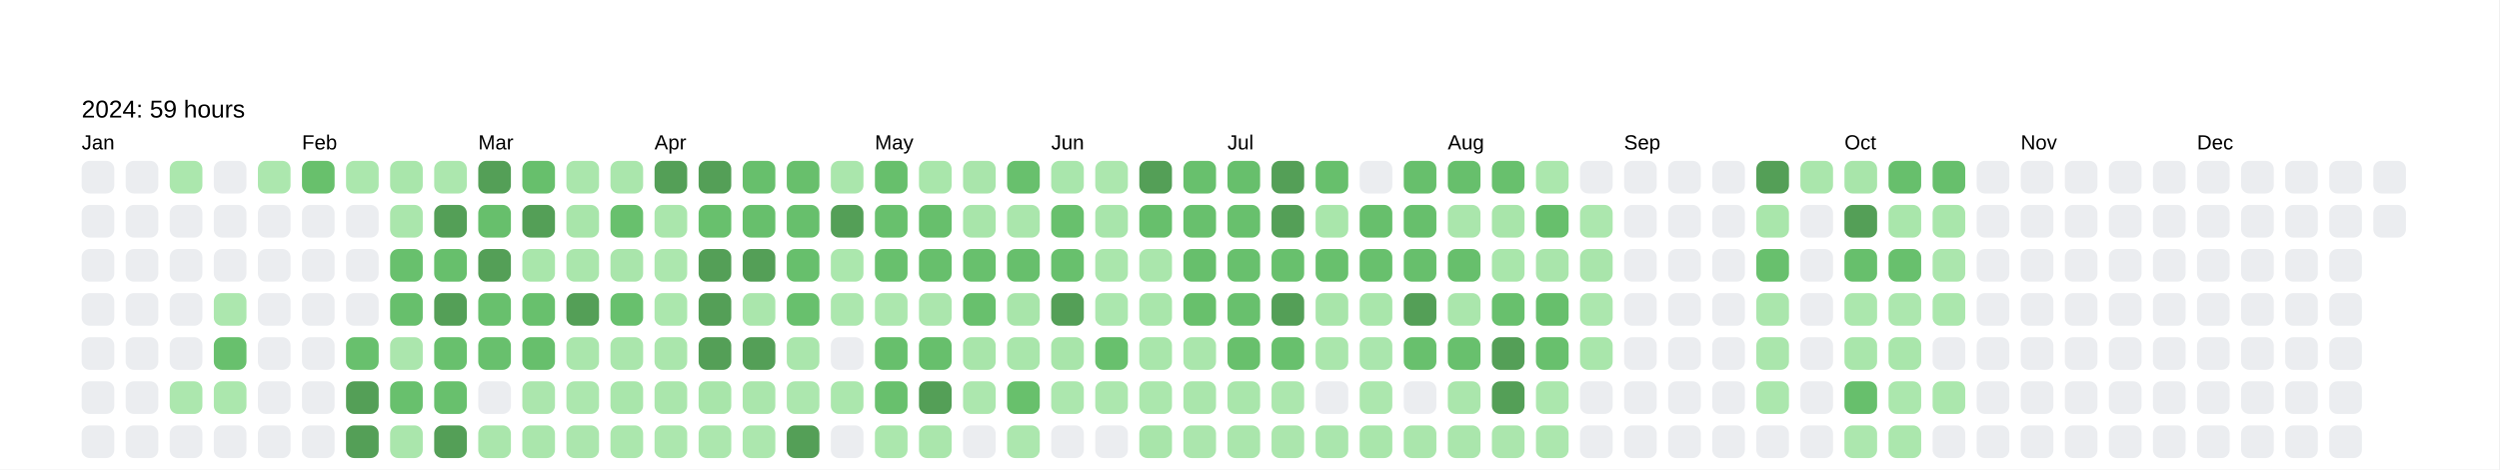
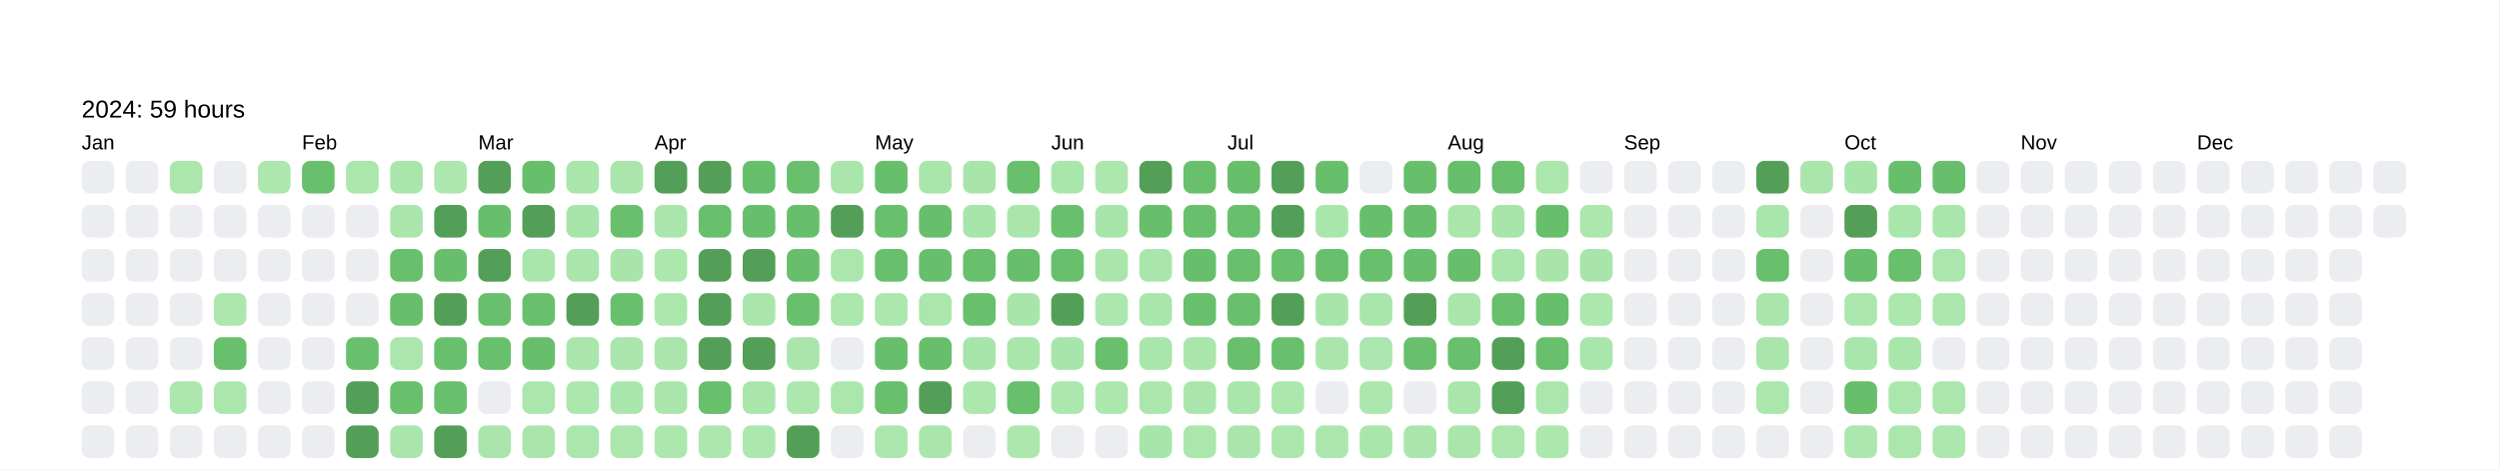
<svg xmlns="http://www.w3.org/2000/svg" baseProfile="full" height="57.5mm" version="1.1" viewBox="0,0,306.2,57.5" width="306.2mm">
  <defs />
  <rect fill="#FFFFFF" height="57.5" width="306.2" x="0" y="0" />
  <text fill="#000000" style="font-size:6px; font-family:Arial; font-weight:bold;" x="10" y="10" />
  <text fill="#000000" style="font-size:3px; font-family:Arial;" x="10" y="14.4">2024: 59 hours</text>
  <text fill="#000000" style="font-size:2.5px; font-family:Arial" x="10" y="18.3">Jan</text>
  <rect fill="#EBEDF0" height="4" rx="1" ry="1" width="4" x="10" y="19.7" />
  <rect fill="#EBEDF0" height="4" rx="1" ry="1" width="4" x="10" y="25.1" />
  <rect fill="#EBEDF0" height="4" rx="1" ry="1" width="4" x="10" y="30.5" />
  <rect fill="#EBEDF0" height="4" rx="1" ry="1" width="4" x="10" y="35.9" />
  <rect fill="#EBEDF0" height="4" rx="1" ry="1" width="4" x="10" y="41.3" />
  <rect fill="#EBEDF0" height="4" rx="1" ry="1" width="4" x="10" y="46.7" />
  <rect fill="#EBEDF0" height="4" rx="1" ry="1" width="4" x="10" y="52.1" />
  <rect fill="#EBEDF0" height="4" rx="1" ry="1" width="4" x="15.4" y="19.7" />
  <rect fill="#EBEDF0" height="4" rx="1" ry="1" width="4" x="15.4" y="25.1" />
  <rect fill="#EBEDF0" height="4" rx="1" ry="1" width="4" x="15.4" y="30.5" />
  <rect fill="#EBEDF0" height="4" rx="1" ry="1" width="4" x="15.4" y="35.9" />
  <rect fill="#EBEDF0" height="4" rx="1" ry="1" width="4" x="15.4" y="41.3" />
  <rect fill="#EBEDF0" height="4" rx="1" ry="1" width="4" x="15.4" y="46.7" />
  <rect fill="#EBEDF0" height="4" rx="1" ry="1" width="4" x="15.4" y="52.1" />
  <rect fill="#abe7ad" height="4" rx="1" ry="1" width="4" x="20.8" y="19.7" />
  <rect fill="#EBEDF0" height="4" rx="1" ry="1" width="4" x="20.8" y="25.1" />
  <rect fill="#EBEDF0" height="4" rx="1" ry="1" width="4" x="20.8" y="30.5" />
  <rect fill="#EBEDF0" height="4" rx="1" ry="1" width="4" x="20.8" y="35.9" />
  <rect fill="#EBEDF0" height="4" rx="1" ry="1" width="4" x="20.8" y="41.3" />
  <rect fill="#ace7ae" height="4" rx="1" ry="1" width="4" x="20.8" y="46.7" />
  <rect fill="#EBEDF0" height="4" rx="1" ry="1" width="4" x="20.8" y="52.1" />
  <rect fill="#EBEDF0" height="4" rx="1" ry="1" width="4" x="26.2" y="19.7" />
  <rect fill="#EBEDF0" height="4" rx="1" ry="1" width="4" x="26.2" y="25.1" />
  <rect fill="#EBEDF0" height="4" rx="1" ry="1" width="4" x="26.2" y="30.5" />
  <rect fill="#ace7ae" height="4" rx="1" ry="1" width="4" x="26.2" y="35.9" />
  <rect fill="#68c06d" height="4" rx="1" ry="1" width="4" x="26.2" y="41.3" />
  <rect fill="#abe7ad" height="4" rx="1" ry="1" width="4" x="26.2" y="46.7" />
  <rect fill="#EBEDF0" height="4" rx="1" ry="1" width="4" x="26.2" y="52.1" />
  <rect fill="#ace7ae" height="4" rx="1" ry="1" width="4" x="31.6" y="19.7" />
  <rect fill="#EBEDF0" height="4" rx="1" ry="1" width="4" x="31.6" y="25.1" />
  <rect fill="#EBEDF0" height="4" rx="1" ry="1" width="4" x="31.6" y="30.5" />
  <rect fill="#EBEDF0" height="4" rx="1" ry="1" width="4" x="31.6" y="35.9" />
  <rect fill="#EBEDF0" height="4" rx="1" ry="1" width="4" x="31.6" y="41.3" />
  <rect fill="#EBEDF0" height="4" rx="1" ry="1" width="4" x="31.6" y="46.7" />
  <rect fill="#EBEDF0" height="4" rx="1" ry="1" width="4" x="31.6" y="52.1" />
  <text fill="#000000" style="font-size:2.5px; font-family:Arial" x="37.0" y="18.3">Feb</text>
  <rect fill="#68c06c" height="4" rx="1" ry="1" width="4" x="37.0" y="19.7" />
  <rect fill="#EBEDF0" height="4" rx="1" ry="1" width="4" x="37.0" y="25.1" />
  <rect fill="#EBEDF0" height="4" rx="1" ry="1" width="4" x="37.0" y="30.5" />
  <rect fill="#EBEDF0" height="4" rx="1" ry="1" width="4" x="37.0" y="35.9" />
  <rect fill="#EBEDF0" height="4" rx="1" ry="1" width="4" x="37.0" y="41.3" />
  <rect fill="#EBEDF0" height="4" rx="1" ry="1" width="4" x="37.0" y="46.7" />
  <rect fill="#EBEDF0" height="4" rx="1" ry="1" width="4" x="37.0" y="52.1" />
  <rect fill="#abe7ad" height="4" rx="1" ry="1" width="4" x="42.4" y="19.7" />
  <rect fill="#EBEDF0" height="4" rx="1" ry="1" width="4" x="42.4" y="25.1" />
  <rect fill="#EBEDF0" height="4" rx="1" ry="1" width="4" x="42.4" y="30.5" />
  <rect fill="#EBEDF0" height="4" rx="1" ry="1" width="4" x="42.4" y="35.9" />
  <rect fill="#68c06d" height="4" rx="1" ry="1" width="4" x="42.4" y="41.3" />
  <rect fill="#549F57" height="4" rx="1" ry="1" width="4" x="42.4" y="46.7" />
  <rect fill="#549F57" height="4" rx="1" ry="1" width="4" x="42.4" y="52.1" />
  <rect fill="#a9e6ab" height="4" rx="1" ry="1" width="4" x="47.8" y="19.7" />
  <rect fill="#aae6ac" height="4" rx="1" ry="1" width="4" x="47.8" y="25.1" />
  <rect fill="#68c06d" height="4" rx="1" ry="1" width="4" x="47.8" y="30.5" />
  <rect fill="#67bf6c" height="4" rx="1" ry="1" width="4" x="47.8" y="35.9" />
  <rect fill="#abe6ad" height="4" rx="1" ry="1" width="4" x="47.8" y="41.3" />
  <rect fill="#68c06d" height="4" rx="1" ry="1" width="4" x="47.8" y="46.7" />
  <rect fill="#aae6ac" height="4" rx="1" ry="1" width="4" x="47.8" y="52.1" />
  <rect fill="#ace7ae" height="4" rx="1" ry="1" width="4" x="53.2" y="19.7" />
  <rect fill="#549F57" height="4" rx="1" ry="1" width="4" x="53.2" y="25.1" />
  <rect fill="#67bf6c" height="4" rx="1" ry="1" width="4" x="53.2" y="30.5" />
  <rect fill="#549F57" height="4" rx="1" ry="1" width="4" x="53.2" y="35.9" />
  <rect fill="#68c06d" height="4" rx="1" ry="1" width="4" x="53.2" y="41.3" />
  <rect fill="#68c06d" height="4" rx="1" ry="1" width="4" x="53.2" y="46.7" />
  <rect fill="#549F57" height="4" rx="1" ry="1" width="4" x="53.2" y="52.1" />
  <text fill="#000000" style="font-size:2.5px; font-family:Arial" x="58.6" y="18.3">Mar</text>
  <rect fill="#549F57" height="4" rx="1" ry="1" width="4" x="58.6" y="19.7" />
  <rect fill="#67bf6c" height="4" rx="1" ry="1" width="4" x="58.6" y="25.1" />
  <rect fill="#549F57" height="4" rx="1" ry="1" width="4" x="58.6" y="30.5" />
  <rect fill="#68c06d" height="4" rx="1" ry="1" width="4" x="58.6" y="35.9" />
  <rect fill="#68c06d" height="4" rx="1" ry="1" width="4" x="58.6" y="41.3" />
  <rect fill="#EBEDF0" height="4" rx="1" ry="1" width="4" x="58.6" y="46.7" />
  <rect fill="#aae6ac" height="4" rx="1" ry="1" width="4" x="58.6" y="52.1" />
  <rect fill="#67bf6c" height="4" rx="1" ry="1" width="4" x="64" y="19.7" />
  <rect fill="#549F57" height="4" rx="1" ry="1" width="4" x="64" y="25.1" />
  <rect fill="#a9e6ab" height="4" rx="1" ry="1" width="4" x="64" y="30.5" />
  <rect fill="#68c06d" height="4" rx="1" ry="1" width="4" x="64" y="35.9" />
  <rect fill="#67bf6c" height="4" rx="1" ry="1" width="4" x="64" y="41.3" />
  <rect fill="#abe6ad" height="4" rx="1" ry="1" width="4" x="64" y="46.7" />
  <rect fill="#aae6ac" height="4" rx="1" ry="1" width="4" x="64" y="52.1" />
  <rect fill="#aae6ac" height="4" rx="1" ry="1" width="4" x="69.4" y="19.7" />
  <rect fill="#a8e5aa" height="4" rx="1" ry="1" width="4" x="69.4" y="25.1" />
  <rect fill="#aae6ac" height="4" rx="1" ry="1" width="4" x="69.4" y="30.5" />
  <rect fill="#549F57" height="4" rx="1" ry="1" width="4" x="69.4" y="35.9" />
  <rect fill="#aae6ac" height="4" rx="1" ry="1" width="4" x="69.4" y="41.3" />
  <rect fill="#ace7ae" height="4" rx="1" ry="1" width="4" x="69.4" y="46.7" />
  <rect fill="#abe6ad" height="4" rx="1" ry="1" width="4" x="69.4" y="52.1" />
  <rect fill="#aae6ac" height="4" rx="1" ry="1" width="4" x="74.8" y="19.7" />
  <rect fill="#68c06d" height="4" rx="1" ry="1" width="4" x="74.8" y="25.1" />
  <rect fill="#a9e5ab" height="4" rx="1" ry="1" width="4" x="74.8" y="30.5" />
  <rect fill="#68c06d" height="4" rx="1" ry="1" width="4" x="74.8" y="35.9" />
  <rect fill="#aae6ac" height="4" rx="1" ry="1" width="4" x="74.8" y="41.3" />
  <rect fill="#a9e6ab" height="4" rx="1" ry="1" width="4" x="74.8" y="46.7" />
  <rect fill="#abe7ad" height="4" rx="1" ry="1" width="4" x="74.8" y="52.1" />
  <text fill="#000000" style="font-size:2.5px; font-family:Arial" x="80.2" y="18.3">Apr</text>
  <rect fill="#549F57" height="4" rx="1" ry="1" width="4" x="80.2" y="19.7" />
  <rect fill="#aae6ac" height="4" rx="1" ry="1" width="4" x="80.2" y="25.1" />
  <rect fill="#ace7ae" height="4" rx="1" ry="1" width="4" x="80.2" y="30.5" />
  <rect fill="#abe7ad" height="4" rx="1" ry="1" width="4" x="80.2" y="35.9" />
  <rect fill="#aae6ac" height="4" rx="1" ry="1" width="4" x="80.2" y="41.3" />
  <rect fill="#aae6ac" height="4" rx="1" ry="1" width="4" x="80.2" y="46.7" />
  <rect fill="#ace7ae" height="4" rx="1" ry="1" width="4" x="80.2" y="52.1" />
  <rect fill="#549F57" height="4" rx="1" ry="1" width="4" x="85.6" y="19.7" />
  <rect fill="#68c06d" height="4" rx="1" ry="1" width="4" x="85.6" y="25.1" />
  <rect fill="#549F57" height="4" rx="1" ry="1" width="4" x="85.6" y="30.5" />
  <rect fill="#549F57" height="4" rx="1" ry="1" width="4" x="85.6" y="35.9" />
  <rect fill="#549F57" height="4" rx="1" ry="1" width="4" x="85.6" y="41.3" />
-   <rect fill="#a8e5aa" height="4" rx="1" ry="1" width="4" x="85.6" y="46.7" />
+   <rect fill="#68c06d" height="4" rx="1" ry="1" width="4" x="85.6" y="46.7" />
  <rect fill="#ace7ae" height="4" rx="1" ry="1" width="4" x="85.6" y="52.1" />
  <rect fill="#67bf6c" height="4" rx="1" ry="1" width="4" x="91" y="19.7" />
  <rect fill="#67bf6c" height="4" rx="1" ry="1" width="4" x="91" y="25.1" />
  <rect fill="#549F57" height="4" rx="1" ry="1" width="4" x="91" y="30.5" />
  <rect fill="#aae6ac" height="4" rx="1" ry="1" width="4" x="91" y="35.9" />
  <rect fill="#549F57" height="4" rx="1" ry="1" width="4" x="91" y="41.3" />
  <rect fill="#aae6ac" height="4" rx="1" ry="1" width="4" x="91" y="46.7" />
  <rect fill="#ace7ae" height="4" rx="1" ry="1" width="4" x="91" y="52.1" />
  <rect fill="#68bf6c" height="4" rx="1" ry="1" width="4" x="96.4" y="19.7" />
  <rect fill="#67bf6c" height="4" rx="1" ry="1" width="4" x="96.4" y="25.1" />
  <rect fill="#67bf6c" height="4" rx="1" ry="1" width="4" x="96.4" y="30.5" />
  <rect fill="#68c06d" height="4" rx="1" ry="1" width="4" x="96.4" y="35.9" />
  <rect fill="#aae6ac" height="4" rx="1" ry="1" width="4" x="96.4" y="41.3" />
  <rect fill="#ace7ae" height="4" rx="1" ry="1" width="4" x="96.4" y="46.7" />
  <rect fill="#549F57" height="4" rx="1" ry="1" width="4" x="96.4" y="52.1" />
  <rect fill="#aae6ac" height="4" rx="1" ry="1" width="4" x="101.8" y="19.7" />
  <rect fill="#549F57" height="4" rx="1" ry="1" width="4" x="101.8" y="25.1" />
  <rect fill="#abe7ad" height="4" rx="1" ry="1" width="4" x="101.8" y="30.5" />
  <rect fill="#ace7ae" height="4" rx="1" ry="1" width="4" x="101.8" y="35.9" />
  <rect fill="#EBEDF0" height="4" rx="1" ry="1" width="4" x="101.8" y="41.3" />
  <rect fill="#abe7ad" height="4" rx="1" ry="1" width="4" x="101.8" y="46.7" />
  <rect fill="#EBEDF0" height="4" rx="1" ry="1" width="4" x="101.8" y="52.1" />
  <text fill="#000000" style="font-size:2.5px; font-family:Arial" x="107.2" y="18.3">May</text>
  <rect fill="#67bf6c" height="4" rx="1" ry="1" width="4" x="107.2" y="19.7" />
  <rect fill="#68c06d" height="4" rx="1" ry="1" width="4" x="107.2" y="25.1" />
  <rect fill="#68c06d" height="4" rx="1" ry="1" width="4" x="107.2" y="30.5" />
  <rect fill="#ace7ae" height="4" rx="1" ry="1" width="4" x="107.2" y="35.9" />
  <rect fill="#67bf6c" height="4" rx="1" ry="1" width="4" x="107.2" y="41.3" />
  <rect fill="#68c06d" height="4" rx="1" ry="1" width="4" x="107.2" y="46.7" />
  <rect fill="#abe7ad" height="4" rx="1" ry="1" width="4" x="107.2" y="52.1" />
  <rect fill="#a9e6ab" height="4" rx="1" ry="1" width="4" x="112.6" y="19.7" />
  <rect fill="#67bf6c" height="4" rx="1" ry="1" width="4" x="112.6" y="25.1" />
  <rect fill="#67bf6c" height="4" rx="1" ry="1" width="4" x="112.6" y="30.5" />
  <rect fill="#abe6ad" height="4" rx="1" ry="1" width="4" x="112.6" y="35.9" />
  <rect fill="#67bf6c" height="4" rx="1" ry="1" width="4" x="112.6" y="41.3" />
  <rect fill="#549F57" height="4" rx="1" ry="1" width="4" x="112.6" y="46.7" />
  <rect fill="#aae6ac" height="4" rx="1" ry="1" width="4" x="112.6" y="52.1" />
  <rect fill="#a9e5ab" height="4" rx="1" ry="1" width="4" x="118" y="19.7" />
  <rect fill="#a8e5aa" height="4" rx="1" ry="1" width="4" x="118" y="25.1" />
  <rect fill="#68c06d" height="4" rx="1" ry="1" width="4" x="118" y="30.5" />
  <rect fill="#68c06d" height="4" rx="1" ry="1" width="4" x="118" y="35.9" />
  <rect fill="#a8e5aa" height="4" rx="1" ry="1" width="4" x="118" y="41.3" />
  <rect fill="#ace7ae" height="4" rx="1" ry="1" width="4" x="118" y="46.7" />
  <rect fill="#EBEDF0" height="4" rx="1" ry="1" width="4" x="118" y="52.1" />
  <rect fill="#68c06d" height="4" rx="1" ry="1" width="4" x="123.4" y="19.7" />
  <rect fill="#aae6ac" height="4" rx="1" ry="1" width="4" x="123.4" y="25.1" />
  <rect fill="#67bf6c" height="4" rx="1" ry="1" width="4" x="123.4" y="30.5" />
  <rect fill="#a8e5aa" height="4" rx="1" ry="1" width="4" x="123.4" y="35.9" />
  <rect fill="#a9e6ab" height="4" rx="1" ry="1" width="4" x="123.4" y="41.3" />
  <rect fill="#68c06c" height="4" rx="1" ry="1" width="4" x="123.4" y="46.7" />
  <rect fill="#ace7ae" height="4" rx="1" ry="1" width="4" x="123.4" y="52.1" />
  <text fill="#000000" style="font-size:2.5px; font-family:Arial" x="128.8" y="18.3">Jun</text>
  <rect fill="#a9e6ac" height="4" rx="1" ry="1" width="4" x="128.8" y="19.7" />
  <rect fill="#68c06d" height="4" rx="1" ry="1" width="4" x="128.8" y="25.1" />
  <rect fill="#68c06d" height="4" rx="1" ry="1" width="4" x="128.8" y="30.5" />
  <rect fill="#549F57" height="4" rx="1" ry="1" width="4" x="128.8" y="35.9" />
  <rect fill="#a8e5aa" height="4" rx="1" ry="1" width="4" x="128.8" y="41.3" />
  <rect fill="#ace7ae" height="4" rx="1" ry="1" width="4" x="128.8" y="46.7" />
  <rect fill="#EBEDF0" height="4" rx="1" ry="1" width="4" x="128.8" y="52.1" />
  <rect fill="#ace7ae" height="4" rx="1" ry="1" width="4" x="134.2" y="19.7" />
  <rect fill="#a8e5ab" height="4" rx="1" ry="1" width="4" x="134.2" y="25.1" />
  <rect fill="#aae6ac" height="4" rx="1" ry="1" width="4" x="134.2" y="30.5" />
  <rect fill="#abe7ae" height="4" rx="1" ry="1" width="4" x="134.2" y="35.9" />
  <rect fill="#68c06d" height="4" rx="1" ry="1" width="4" x="134.2" y="41.3" />
  <rect fill="#ace7ae" height="4" rx="1" ry="1" width="4" x="134.2" y="46.7" />
  <rect fill="#EBEDF0" height="4" rx="1" ry="1" width="4" x="134.2" y="52.1" />
  <rect fill="#549F57" height="4" rx="1" ry="1" width="4" x="139.6" y="19.7" />
  <rect fill="#67bf6c" height="4" rx="1" ry="1" width="4" x="139.6" y="25.1" />
  <rect fill="#aae6ac" height="4" rx="1" ry="1" width="4" x="139.6" y="30.5" />
  <rect fill="#a9e6ab" height="4" rx="1" ry="1" width="4" x="139.6" y="35.9" />
  <rect fill="#a9e6ab" height="4" rx="1" ry="1" width="4" x="139.6" y="41.3" />
  <rect fill="#abe7ad" height="4" rx="1" ry="1" width="4" x="139.6" y="46.7" />
  <rect fill="#a8e5aa" height="4" rx="1" ry="1" width="4" x="139.6" y="52.1" />
  <rect fill="#68c06d" height="4" rx="1" ry="1" width="4" x="145" y="19.7" />
  <rect fill="#68c06d" height="4" rx="1" ry="1" width="4" x="145" y="25.1" />
  <rect fill="#67bf6c" height="4" rx="1" ry="1" width="4" x="145" y="30.5" />
  <rect fill="#68c06c" height="4" rx="1" ry="1" width="4" x="145" y="35.9" />
  <rect fill="#aae6ac" height="4" rx="1" ry="1" width="4" x="145" y="41.3" />
  <rect fill="#aae6ac" height="4" rx="1" ry="1" width="4" x="145" y="46.7" />
  <rect fill="#abe6ad" height="4" rx="1" ry="1" width="4" x="145" y="52.1" />
  <text fill="#000000" style="font-size:2.5px; font-family:Arial" x="150.4" y="18.3">Jul</text>
  <rect fill="#67bf6c" height="4" rx="1" ry="1" width="4" x="150.4" y="19.7" />
  <rect fill="#68c06d" height="4" rx="1" ry="1" width="4" x="150.4" y="25.1" />
  <rect fill="#68c06d" height="4" rx="1" ry="1" width="4" x="150.4" y="30.5" />
  <rect fill="#68c06d" height="4" rx="1" ry="1" width="4" x="150.4" y="35.9" />
  <rect fill="#68c06c" height="4" rx="1" ry="1" width="4" x="150.4" y="41.3" />
  <rect fill="#a9e6ab" height="4" rx="1" ry="1" width="4" x="150.4" y="46.7" />
  <rect fill="#aae6ac" height="4" rx="1" ry="1" width="4" x="150.4" y="52.1" />
  <rect fill="#549F57" height="4" rx="1" ry="1" width="4" x="155.8" y="19.7" />
  <rect fill="#549F57" height="4" rx="1" ry="1" width="4" x="155.8" y="25.1" />
  <rect fill="#68c06d" height="4" rx="1" ry="1" width="4" x="155.8" y="30.5" />
  <rect fill="#549F57" height="4" rx="1" ry="1" width="4" x="155.8" y="35.9" />
  <rect fill="#68c06d" height="4" rx="1" ry="1" width="4" x="155.8" y="41.3" />
  <rect fill="#ace7ae" height="4" rx="1" ry="1" width="4" x="155.8" y="46.7" />
  <rect fill="#abe6ad" height="4" rx="1" ry="1" width="4" x="155.8" y="52.1" />
  <rect fill="#67bf6c" height="4" rx="1" ry="1" width="4" x="161.2" y="19.7" />
  <rect fill="#a9e6ab" height="4" rx="1" ry="1" width="4" x="161.2" y="25.1" />
  <rect fill="#68c06d" height="4" rx="1" ry="1" width="4" x="161.2" y="30.5" />
  <rect fill="#a8e5aa" height="4" rx="1" ry="1" width="4" x="161.2" y="35.9" />
  <rect fill="#aae6ac" height="4" rx="1" ry="1" width="4" x="161.2" y="41.3" />
  <rect fill="#EBEDF0" height="4" rx="1" ry="1" width="4" x="161.2" y="46.7" />
  <rect fill="#aae6ad" height="4" rx="1" ry="1" width="4" x="161.2" y="52.1" />
  <rect fill="#EBEDF0" height="4" rx="1" ry="1" width="4" x="166.6" y="19.7" />
  <rect fill="#67bf6c" height="4" rx="1" ry="1" width="4" x="166.6" y="25.1" />
  <rect fill="#68c06d" height="4" rx="1" ry="1" width="4" x="166.6" y="30.5" />
  <rect fill="#a9e6ab" height="4" rx="1" ry="1" width="4" x="166.6" y="35.9" />
  <rect fill="#aae6ad" height="4" rx="1" ry="1" width="4" x="166.6" y="41.3" />
  <rect fill="#ace7ae" height="4" rx="1" ry="1" width="4" x="166.6" y="46.7" />
  <rect fill="#a9e6ab" height="4" rx="1" ry="1" width="4" x="166.6" y="52.1" />
  <rect fill="#67bf6c" height="4" rx="1" ry="1" width="4" x="172" y="19.7" />
  <rect fill="#67bf6c" height="4" rx="1" ry="1" width="4" x="172" y="25.1" />
  <rect fill="#67bf6c" height="4" rx="1" ry="1" width="4" x="172" y="30.5" />
  <rect fill="#549F57" height="4" rx="1" ry="1" width="4" x="172" y="35.9" />
  <rect fill="#68c06d" height="4" rx="1" ry="1" width="4" x="172" y="41.3" />
  <rect fill="#EBEDF0" height="4" rx="1" ry="1" width="4" x="172" y="46.7" />
  <rect fill="#aae6ac" height="4" rx="1" ry="1" width="4" x="172" y="52.1" />
  <text fill="#000000" style="font-size:2.5px; font-family:Arial" x="177.4" y="18.3">Aug</text>
  <rect fill="#67bf6c" height="4" rx="1" ry="1" width="4" x="177.4" y="19.7" />
  <rect fill="#aae6ac" height="4" rx="1" ry="1" width="4" x="177.4" y="25.1" />
  <rect fill="#67bf6c" height="4" rx="1" ry="1" width="4" x="177.4" y="30.5" />
  <rect fill="#aae6ac" height="4" rx="1" ry="1" width="4" x="177.4" y="35.9" />
  <rect fill="#68c06d" height="4" rx="1" ry="1" width="4" x="177.4" y="41.3" />
  <rect fill="#aae6ac" height="4" rx="1" ry="1" width="4" x="177.4" y="46.7" />
  <rect fill="#aae6ac" height="4" rx="1" ry="1" width="4" x="177.4" y="52.1" />
  <rect fill="#68c06d" height="4" rx="1" ry="1" width="4" x="182.8" y="19.7" />
  <rect fill="#a8e5aa" height="4" rx="1" ry="1" width="4" x="182.8" y="25.1" />
  <rect fill="#a9e6ab" height="4" rx="1" ry="1" width="4" x="182.8" y="30.5" />
  <rect fill="#68c06d" height="4" rx="1" ry="1" width="4" x="182.8" y="35.9" />
  <rect fill="#549F57" height="4" rx="1" ry="1" width="4" x="182.8" y="41.3" />
  <rect fill="#549F57" height="4" rx="1" ry="1" width="4" x="182.8" y="46.7" />
  <rect fill="#abe6ad" height="4" rx="1" ry="1" width="4" x="182.8" y="52.1" />
  <rect fill="#abe7ad" height="4" rx="1" ry="1" width="4" x="188.2" y="19.7" />
  <rect fill="#67bf6c" height="4" rx="1" ry="1" width="4" x="188.2" y="25.1" />
  <rect fill="#a9e5ab" height="4" rx="1" ry="1" width="4" x="188.2" y="30.5" />
  <rect fill="#67bf6c" height="4" rx="1" ry="1" width="4" x="188.2" y="35.9" />
  <rect fill="#68c06d" height="4" rx="1" ry="1" width="4" x="188.2" y="41.3" />
  <rect fill="#abe7ad" height="4" rx="1" ry="1" width="4" x="188.2" y="46.7" />
  <rect fill="#ace7ae" height="4" rx="1" ry="1" width="4" x="188.2" y="52.1" />
  <rect fill="#EBEDF0" height="4" rx="1" ry="1" width="4" x="193.6" y="19.7" />
  <rect fill="#ace7ae" height="4" rx="1" ry="1" width="4" x="193.6" y="25.1" />
  <rect fill="#a9e5ab" height="4" rx="1" ry="1" width="4" x="193.6" y="30.5" />
  <rect fill="#ace7ae" height="4" rx="1" ry="1" width="4" x="193.6" y="35.9" />
  <rect fill="#a9e6ab" height="4" rx="1" ry="1" width="4" x="193.6" y="41.3" />
  <rect fill="#EBEDF0" height="4" rx="1" ry="1" width="4" x="193.6" y="46.7" />
  <rect fill="#EBEDF0" height="4" rx="1" ry="1" width="4" x="193.6" y="52.1" />
  <text fill="#000000" style="font-size:2.5px; font-family:Arial" x="199" y="18.3">Sep</text>
  <rect fill="#EBEDF0" height="4" rx="1" ry="1" width="4" x="199" y="19.7" />
  <rect fill="#EBEDF0" height="4" rx="1" ry="1" width="4" x="199" y="25.1" />
  <rect fill="#EBEDF0" height="4" rx="1" ry="1" width="4" x="199" y="30.5" />
  <rect fill="#EBEDF0" height="4" rx="1" ry="1" width="4" x="199" y="35.9" />
  <rect fill="#EBEDF0" height="4" rx="1" ry="1" width="4" x="199" y="41.3" />
  <rect fill="#EBEDF0" height="4" rx="1" ry="1" width="4" x="199" y="46.7" />
  <rect fill="#EBEDF0" height="4" rx="1" ry="1" width="4" x="199" y="52.1" />
  <rect fill="#EBEDF0" height="4" rx="1" ry="1" width="4" x="204.4" y="19.7" />
  <rect fill="#EBEDF0" height="4" rx="1" ry="1" width="4" x="204.4" y="25.1" />
  <rect fill="#EBEDF0" height="4" rx="1" ry="1" width="4" x="204.4" y="30.5" />
  <rect fill="#EBEDF0" height="4" rx="1" ry="1" width="4" x="204.4" y="35.9" />
  <rect fill="#EBEDF0" height="4" rx="1" ry="1" width="4" x="204.4" y="41.3" />
  <rect fill="#EBEDF0" height="4" rx="1" ry="1" width="4" x="204.4" y="46.7" />
  <rect fill="#EBEDF0" height="4" rx="1" ry="1" width="4" x="204.4" y="52.1" />
  <rect fill="#EBEDF0" height="4" rx="1" ry="1" width="4" x="209.8" y="19.7" />
  <rect fill="#EBEDF0" height="4" rx="1" ry="1" width="4" x="209.8" y="25.1" />
  <rect fill="#EBEDF0" height="4" rx="1" ry="1" width="4" x="209.8" y="30.5" />
  <rect fill="#EBEDF0" height="4" rx="1" ry="1" width="4" x="209.8" y="35.9" />
  <rect fill="#EBEDF0" height="4" rx="1" ry="1" width="4" x="209.8" y="41.3" />
  <rect fill="#EBEDF0" height="4" rx="1" ry="1" width="4" x="209.8" y="46.7" />
  <rect fill="#EBEDF0" height="4" rx="1" ry="1" width="4" x="209.8" y="52.1" />
  <rect fill="#549F57" height="4" rx="1" ry="1" width="4" x="215.2" y="19.7" />
  <rect fill="#a9e6ab" height="4" rx="1" ry="1" width="4" x="215.2" y="25.1" />
  <rect fill="#68c06d" height="4" rx="1" ry="1" width="4" x="215.2" y="30.5" />
  <rect fill="#aae6ac" height="4" rx="1" ry="1" width="4" x="215.2" y="35.9" />
  <rect fill="#aae6ac" height="4" rx="1" ry="1" width="4" x="215.2" y="41.3" />
  <rect fill="#abe7ad" height="4" rx="1" ry="1" width="4" x="215.2" y="46.7" />
  <rect fill="#EBEDF0" height="4" rx="1" ry="1" width="4" x="215.2" y="52.1" />
  <rect fill="#aae6ac" height="4" rx="1" ry="1" width="4" x="220.6" y="19.7" />
  <rect fill="#EBEDF0" height="4" rx="1" ry="1" width="4" x="220.6" y="25.1" />
  <rect fill="#EBEDF0" height="4" rx="1" ry="1" width="4" x="220.6" y="30.5" />
  <rect fill="#EBEDF0" height="4" rx="1" ry="1" width="4" x="220.6" y="35.9" />
  <rect fill="#EBEDF0" height="4" rx="1" ry="1" width="4" x="220.6" y="41.3" />
  <rect fill="#EBEDF0" height="4" rx="1" ry="1" width="4" x="220.6" y="46.7" />
  <rect fill="#EBEDF0" height="4" rx="1" ry="1" width="4" x="220.6" y="52.1" />
  <text fill="#000000" style="font-size:2.5px; font-family:Arial" x="226" y="18.3">Oct</text>
  <rect fill="#a8e5aa" height="4" rx="1" ry="1" width="4" x="226" y="19.7" />
  <rect fill="#549F57" height="4" rx="1" ry="1" width="4" x="226" y="25.1" />
  <rect fill="#67bf6c" height="4" rx="1" ry="1" width="4" x="226" y="30.5" />
  <rect fill="#abe7ad" height="4" rx="1" ry="1" width="4" x="226" y="35.9" />
  <rect fill="#a9e6ab" height="4" rx="1" ry="1" width="4" x="226" y="41.3" />
  <rect fill="#67bf6c" height="4" rx="1" ry="1" width="4" x="226" y="46.7" />
  <rect fill="#ace7ae" height="4" rx="1" ry="1" width="4" x="226" y="52.1" />
  <rect fill="#67bf6c" height="4" rx="1" ry="1" width="4" x="231.4" y="19.7" />
  <rect fill="#a9e6ab" height="4" rx="1" ry="1" width="4" x="231.4" y="25.1" />
  <rect fill="#68c06d" height="4" rx="1" ry="1" width="4" x="231.4" y="30.5" />
  <rect fill="#ace7ae" height="4" rx="1" ry="1" width="4" x="231.4" y="35.9" />
  <rect fill="#a9e6ab" height="4" rx="1" ry="1" width="4" x="231.4" y="41.3" />
  <rect fill="#abe7ad" height="4" rx="1" ry="1" width="4" x="231.4" y="46.7" />
  <rect fill="#abe7ad" height="4" rx="1" ry="1" width="4" x="231.4" y="52.1" />
  <rect fill="#67bf6c" height="4" rx="1" ry="1" width="4" x="236.8" y="19.7" />
  <rect fill="#a9e6ab" height="4" rx="1" ry="1" width="4" x="236.8" y="25.1" />
  <rect fill="#abe6ad" height="4" rx="1" ry="1" width="4" x="236.8" y="30.5" />
  <rect fill="#abe7ad" height="4" rx="1" ry="1" width="4" x="236.8" y="35.9" />
  <rect fill="#EBEDF0" height="4" rx="1" ry="1" width="4" x="236.8" y="41.3" />
  <rect fill="#abe7ad" height="4" rx="1" ry="1" width="4" x="236.8" y="46.7" />
-   <rect fill="#EBEDF0" height="4" rx="1" ry="1" width="4" x="236.8" y="52.1" />
+   <rect fill="#ace7ae" height="4" rx="1" ry="1" width="4" x="236.8" y="52.1" />
  <rect fill="#EBEDF0" height="4" rx="1" ry="1" width="4" x="242.2" y="19.7" />
  <rect fill="#EBEDF0" height="4" rx="1" ry="1" width="4" x="242.2" y="25.1" />
  <rect fill="#EBEDF0" height="4" rx="1" ry="1" width="4" x="242.2" y="30.5" />
  <rect fill="#EBEDF0" height="4" rx="1" ry="1" width="4" x="242.2" y="35.9" />
  <rect fill="#EBEDF0" height="4" rx="1" ry="1" width="4" x="242.2" y="41.3" />
  <rect fill="#EBEDF0" height="4" rx="1" ry="1" width="4" x="242.2" y="46.7" />
  <rect fill="#EBEDF0" height="4" rx="1" ry="1" width="4" x="242.2" y="52.1" />
  <text fill="#000000" style="font-size:2.5px; font-family:Arial" x="247.6" y="18.3">Nov</text>
  <rect fill="#EBEDF0" height="4" rx="1" ry="1" width="4" x="247.6" y="19.7" />
  <rect fill="#EBEDF0" height="4" rx="1" ry="1" width="4" x="247.6" y="25.1" />
  <rect fill="#EBEDF0" height="4" rx="1" ry="1" width="4" x="247.6" y="30.5" />
  <rect fill="#EBEDF0" height="4" rx="1" ry="1" width="4" x="247.6" y="35.9" />
  <rect fill="#EBEDF0" height="4" rx="1" ry="1" width="4" x="247.6" y="41.3" />
  <rect fill="#EBEDF0" height="4" rx="1" ry="1" width="4" x="247.6" y="46.7" />
  <rect fill="#EBEDF0" height="4" rx="1" ry="1" width="4" x="247.6" y="52.1" />
  <rect fill="#EBEDF0" height="4" rx="1" ry="1" width="4" x="253" y="19.7" />
  <rect fill="#EBEDF0" height="4" rx="1" ry="1" width="4" x="253" y="25.1" />
  <rect fill="#EBEDF0" height="4" rx="1" ry="1" width="4" x="253" y="30.5" />
  <rect fill="#EBEDF0" height="4" rx="1" ry="1" width="4" x="253" y="35.9" />
  <rect fill="#EBEDF0" height="4" rx="1" ry="1" width="4" x="253" y="41.3" />
  <rect fill="#EBEDF0" height="4" rx="1" ry="1" width="4" x="253" y="46.7" />
  <rect fill="#EBEDF0" height="4" rx="1" ry="1" width="4" x="253" y="52.1" />
  <rect fill="#EBEDF0" height="4" rx="1" ry="1" width="4" x="258.4" y="19.7" />
  <rect fill="#EBEDF0" height="4" rx="1" ry="1" width="4" x="258.4" y="25.1" />
  <rect fill="#EBEDF0" height="4" rx="1" ry="1" width="4" x="258.4" y="30.5" />
  <rect fill="#EBEDF0" height="4" rx="1" ry="1" width="4" x="258.4" y="35.9" />
  <rect fill="#EBEDF0" height="4" rx="1" ry="1" width="4" x="258.4" y="41.3" />
  <rect fill="#EBEDF0" height="4" rx="1" ry="1" width="4" x="258.4" y="46.7" />
  <rect fill="#EBEDF0" height="4" rx="1" ry="1" width="4" x="258.4" y="52.1" />
  <rect fill="#EBEDF0" height="4" rx="1" ry="1" width="4" x="263.8" y="19.7" />
  <rect fill="#EBEDF0" height="4" rx="1" ry="1" width="4" x="263.8" y="25.1" />
  <rect fill="#EBEDF0" height="4" rx="1" ry="1" width="4" x="263.8" y="30.5" />
  <rect fill="#EBEDF0" height="4" rx="1" ry="1" width="4" x="263.8" y="35.9" />
  <rect fill="#EBEDF0" height="4" rx="1" ry="1" width="4" x="263.8" y="41.3" />
  <rect fill="#EBEDF0" height="4" rx="1" ry="1" width="4" x="263.8" y="46.7" />
  <rect fill="#EBEDF0" height="4" rx="1" ry="1" width="4" x="263.8" y="52.1" />
  <text fill="#000000" style="font-size:2.5px; font-family:Arial" x="269.2" y="18.3">Dec</text>
  <rect fill="#EBEDF0" height="4" rx="1" ry="1" width="4" x="269.2" y="19.7" />
  <rect fill="#EBEDF0" height="4" rx="1" ry="1" width="4" x="269.2" y="25.1" />
  <rect fill="#EBEDF0" height="4" rx="1" ry="1" width="4" x="269.2" y="30.5" />
  <rect fill="#EBEDF0" height="4" rx="1" ry="1" width="4" x="269.2" y="35.9" />
  <rect fill="#EBEDF0" height="4" rx="1" ry="1" width="4" x="269.2" y="41.3" />
  <rect fill="#EBEDF0" height="4" rx="1" ry="1" width="4" x="269.2" y="46.7" />
  <rect fill="#EBEDF0" height="4" rx="1" ry="1" width="4" x="269.2" y="52.1" />
  <rect fill="#EBEDF0" height="4" rx="1" ry="1" width="4" x="274.6" y="19.7" />
  <rect fill="#EBEDF0" height="4" rx="1" ry="1" width="4" x="274.6" y="25.1" />
  <rect fill="#EBEDF0" height="4" rx="1" ry="1" width="4" x="274.6" y="30.5" />
  <rect fill="#EBEDF0" height="4" rx="1" ry="1" width="4" x="274.6" y="35.9" />
  <rect fill="#EBEDF0" height="4" rx="1" ry="1" width="4" x="274.6" y="41.3" />
  <rect fill="#EBEDF0" height="4" rx="1" ry="1" width="4" x="274.6" y="46.7" />
  <rect fill="#EBEDF0" height="4" rx="1" ry="1" width="4" x="274.6" y="52.1" />
  <rect fill="#EBEDF0" height="4" rx="1" ry="1" width="4" x="280" y="19.7" />
  <rect fill="#EBEDF0" height="4" rx="1" ry="1" width="4" x="280" y="25.1" />
  <rect fill="#EBEDF0" height="4" rx="1" ry="1" width="4" x="280" y="30.5" />
  <rect fill="#EBEDF0" height="4" rx="1" ry="1" width="4" x="280" y="35.9" />
  <rect fill="#EBEDF0" height="4" rx="1" ry="1" width="4" x="280" y="41.3" />
  <rect fill="#EBEDF0" height="4" rx="1" ry="1" width="4" x="280" y="46.7" />
  <rect fill="#EBEDF0" height="4" rx="1" ry="1" width="4" x="280" y="52.1" />
  <rect fill="#EBEDF0" height="4" rx="1" ry="1" width="4" x="285.4" y="19.7" />
  <rect fill="#EBEDF0" height="4" rx="1" ry="1" width="4" x="285.4" y="25.1" />
  <rect fill="#EBEDF0" height="4" rx="1" ry="1" width="4" x="285.4" y="30.5" />
  <rect fill="#EBEDF0" height="4" rx="1" ry="1" width="4" x="285.4" y="35.9" />
  <rect fill="#EBEDF0" height="4" rx="1" ry="1" width="4" x="285.4" y="41.3" />
  <rect fill="#EBEDF0" height="4" rx="1" ry="1" width="4" x="285.4" y="46.7" />
  <rect fill="#EBEDF0" height="4" rx="1" ry="1" width="4" x="285.4" y="52.1" />
  <rect fill="#EBEDF0" height="4" rx="1" ry="1" width="4" x="290.8" y="19.7" />
  <rect fill="#EBEDF0" height="4" rx="1" ry="1" width="4" x="290.8" y="25.1" />
</svg>
